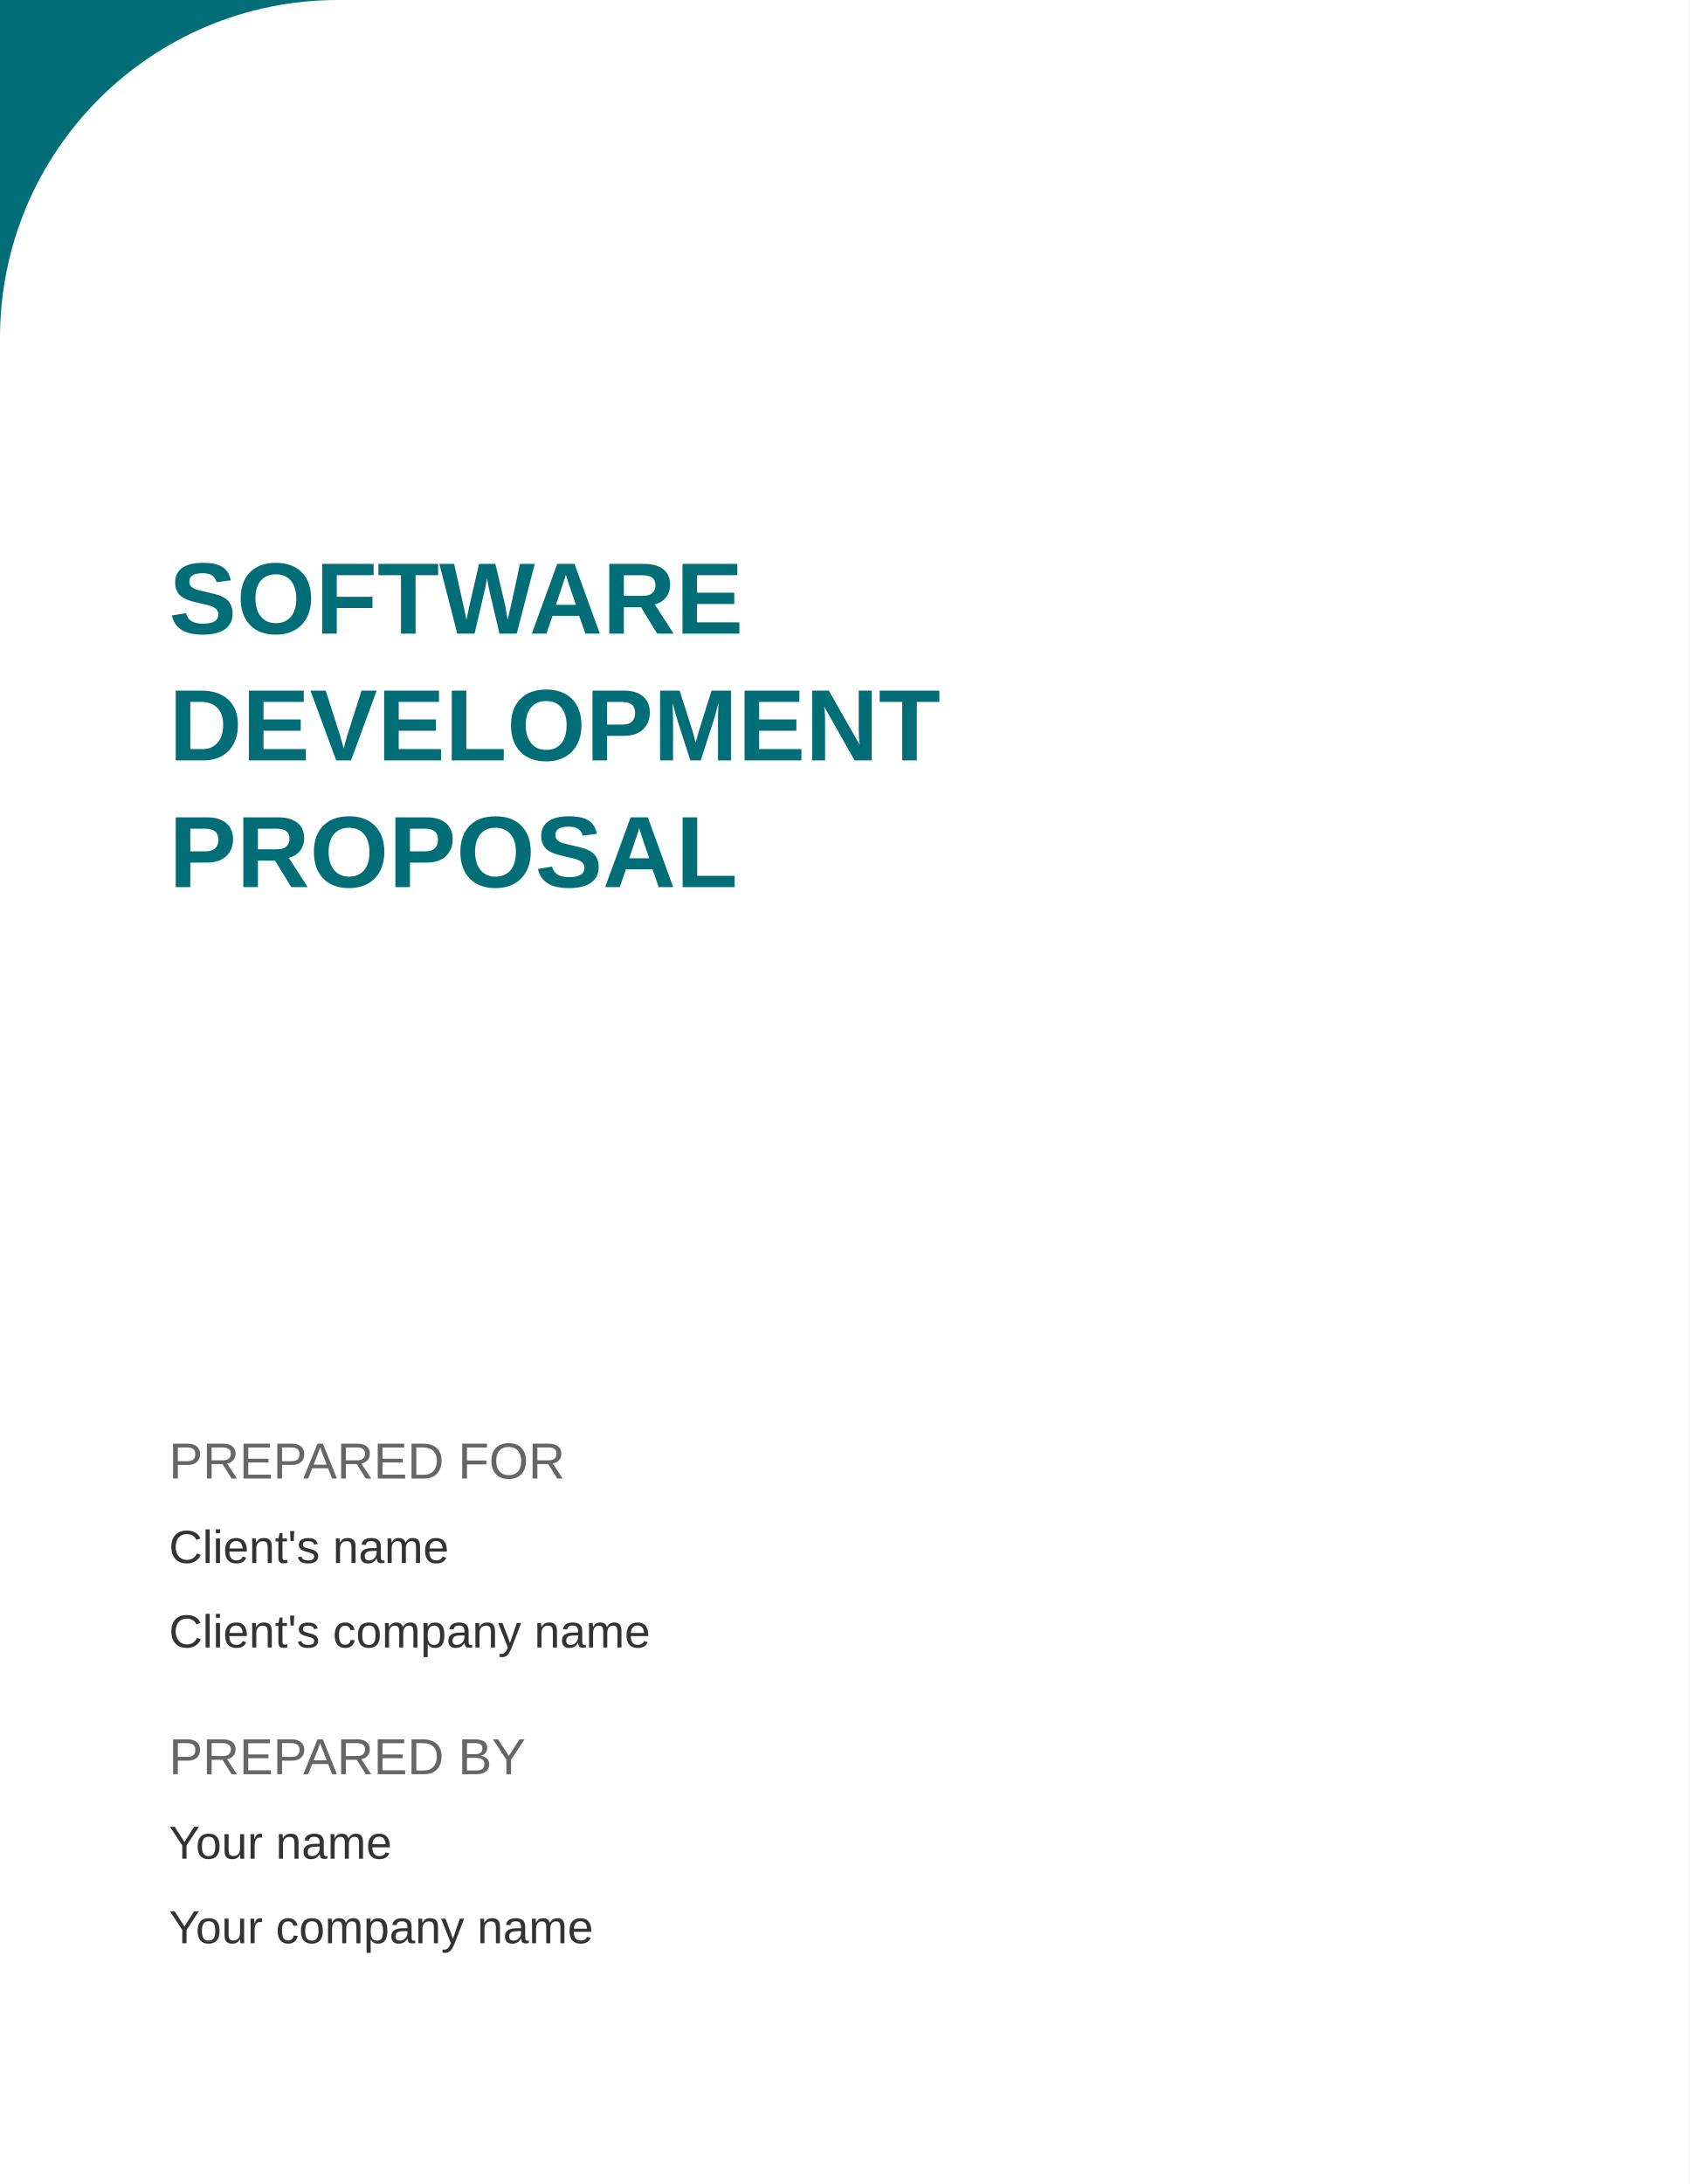
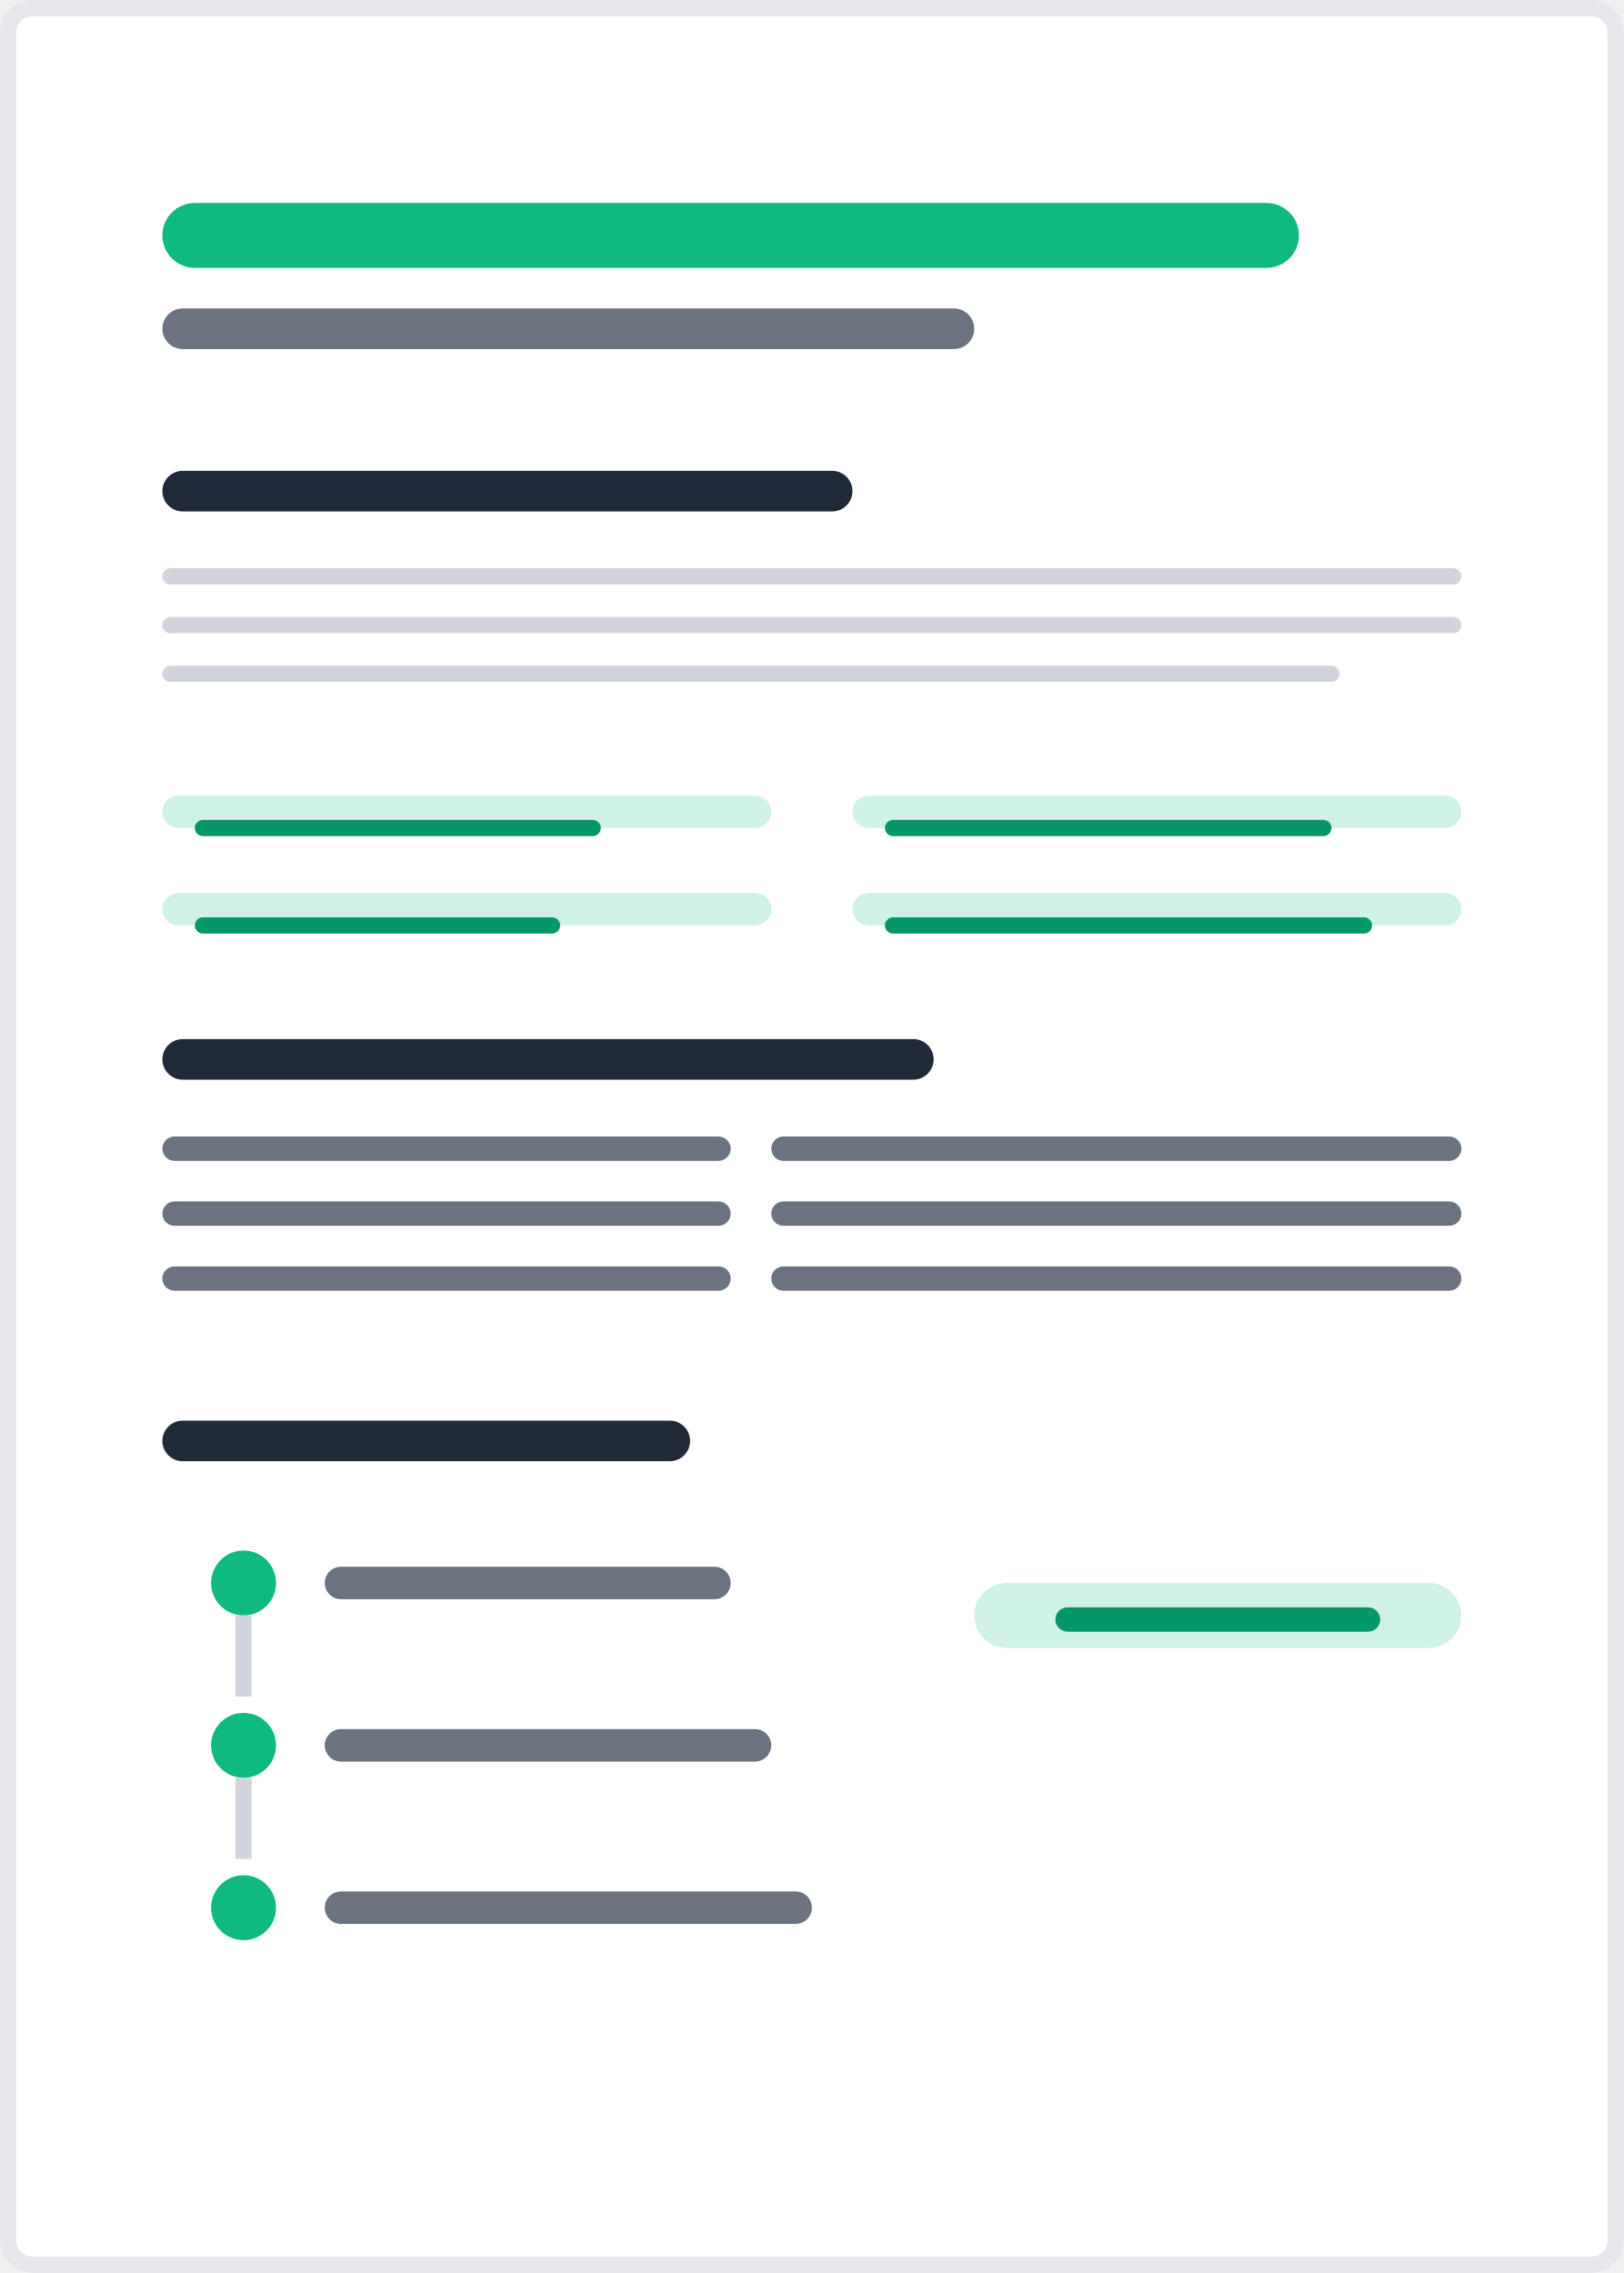
- <svg xmlns="http://www.w3.org/2000/svg" viewBox="0 0 400 517">
-   <rect width="400" height="517" fill="white" />
-   <path d="M0 0 L80 0 A80 80 0 0 0 0 80 Z" fill="#006D77" />
-   <text x="40" y="150" font-family="Arial, sans-serif" font-size="24" font-weight="bold" fill="#006D77">
-     SOFTWARE
-   </text>
-   <text x="40" y="180" font-family="Arial, sans-serif" font-size="24" font-weight="bold" fill="#006D77">
-     DEVELOPMENT
-   </text>
-   <text x="40" y="210" font-family="Arial, sans-serif" font-size="24" font-weight="bold" fill="#006D77">
-     PROPOSAL
-   </text>
-   <text x="40" y="350" font-family="Arial, sans-serif" font-size="12" fill="#666666">
-     PREPARED FOR
-   </text>
-   <text x="40" y="370" font-family="Arial, sans-serif" font-size="11" fill="#333333">
-     Client's name
-   </text>
-   <text x="40" y="390" font-family="Arial, sans-serif" font-size="11" fill="#333333">
-     Client's company name
-   </text>
-   <text x="40" y="420" font-family="Arial, sans-serif" font-size="12" fill="#666666">
-     PREPARED BY
-   </text>
-   <text x="40" y="440" font-family="Arial, sans-serif" font-size="11" fill="#333333">
-     Your name
-   </text>
-   <text x="40" y="460" font-family="Arial, sans-serif" font-size="11" fill="#333333">
-     Your company name
-   </text>
+ <svg xmlns="http://www.w3.org/2000/svg" width="200" height="280" viewBox="0 0 200 280" fill="none">
+   <rect width="200" height="280" rx="4" fill="white" />
+   <rect x="1" y="1" width="198" height="278" rx="3" stroke="#E5E7EB" stroke-width="2" />
+   <rect x="20" y="25" width="140" height="8" rx="4" fill="#10B981" />
+   <rect x="20" y="38" width="100" height="5" rx="2.5" fill="#6B7280" />
+   <rect x="20" y="58" width="85" height="5" rx="2.5" fill="#1F2937" />
+   <rect x="20" y="70" width="160" height="2" rx="1" fill="#D1D5DB" />
+   <rect x="20" y="76" width="160" height="2" rx="1" fill="#D1D5DB" />
+   <rect x="20" y="82" width="145" height="2" rx="1" fill="#D1D5DB" />
+   <rect x="20" y="98" width="75" height="4" rx="2" fill="#10B981" opacity="0.2" />
+   <rect x="24" y="101" width="50" height="2" rx="1" fill="#059669" />
+   <rect x="105" y="98" width="75" height="4" rx="2" fill="#10B981" opacity="0.2" />
+   <rect x="109" y="101" width="55" height="2" rx="1" fill="#059669" />
+   <rect x="20" y="110" width="75" height="4" rx="2" fill="#10B981" opacity="0.2" />
+   <rect x="24" y="113" width="45" height="2" rx="1" fill="#059669" />
+   <rect x="105" y="110" width="75" height="4" rx="2" fill="#10B981" opacity="0.2" />
+   <rect x="109" y="113" width="60" height="2" rx="1" fill="#059669" />
+   <rect x="20" y="128" width="95" height="5" rx="2.5" fill="#1F2937" />
+   <rect x="20" y="140" width="70" height="3" rx="1.5" fill="#6B7280" />
+   <rect x="95" y="140" width="85" height="3" rx="1.5" fill="#6B7280" />
+   <rect x="20" y="148" width="70" height="3" rx="1.5" fill="#6B7280" />
+   <rect x="95" y="148" width="85" height="3" rx="1.5" fill="#6B7280" />
+   <rect x="20" y="156" width="70" height="3" rx="1.5" fill="#6B7280" />
+   <rect x="95" y="156" width="85" height="3" rx="1.5" fill="#6B7280" />
+   <rect x="20" y="175" width="65" height="5" rx="2.5" fill="#1F2937" />
+   <circle cx="30" cy="195" r="4" fill="#10B981" />
+   <rect x="40" y="193" width="50" height="4" rx="2" fill="#6B7280" />
+   <line x1="30" y1="199" x2="30" y2="209" stroke="#D1D5DB" stroke-width="2" />
+   <circle cx="30" cy="215" r="4" fill="#10B981" />
+   <rect x="40" y="213" width="55" height="4" rx="2" fill="#6B7280" />
+   <line x1="30" y1="219" x2="30" y2="229" stroke="#D1D5DB" stroke-width="2" />
+   <circle cx="30" cy="235" r="4" fill="#10B981" />
+   <rect x="40" y="233" width="60" height="4" rx="2" fill="#6B7280" />
+   <rect x="120" y="195" width="60" height="8" rx="4" fill="#10B981" opacity="0.2" />
+   <rect x="130" y="198" width="40" height="3" rx="1.5" fill="#059669" />
</svg>
